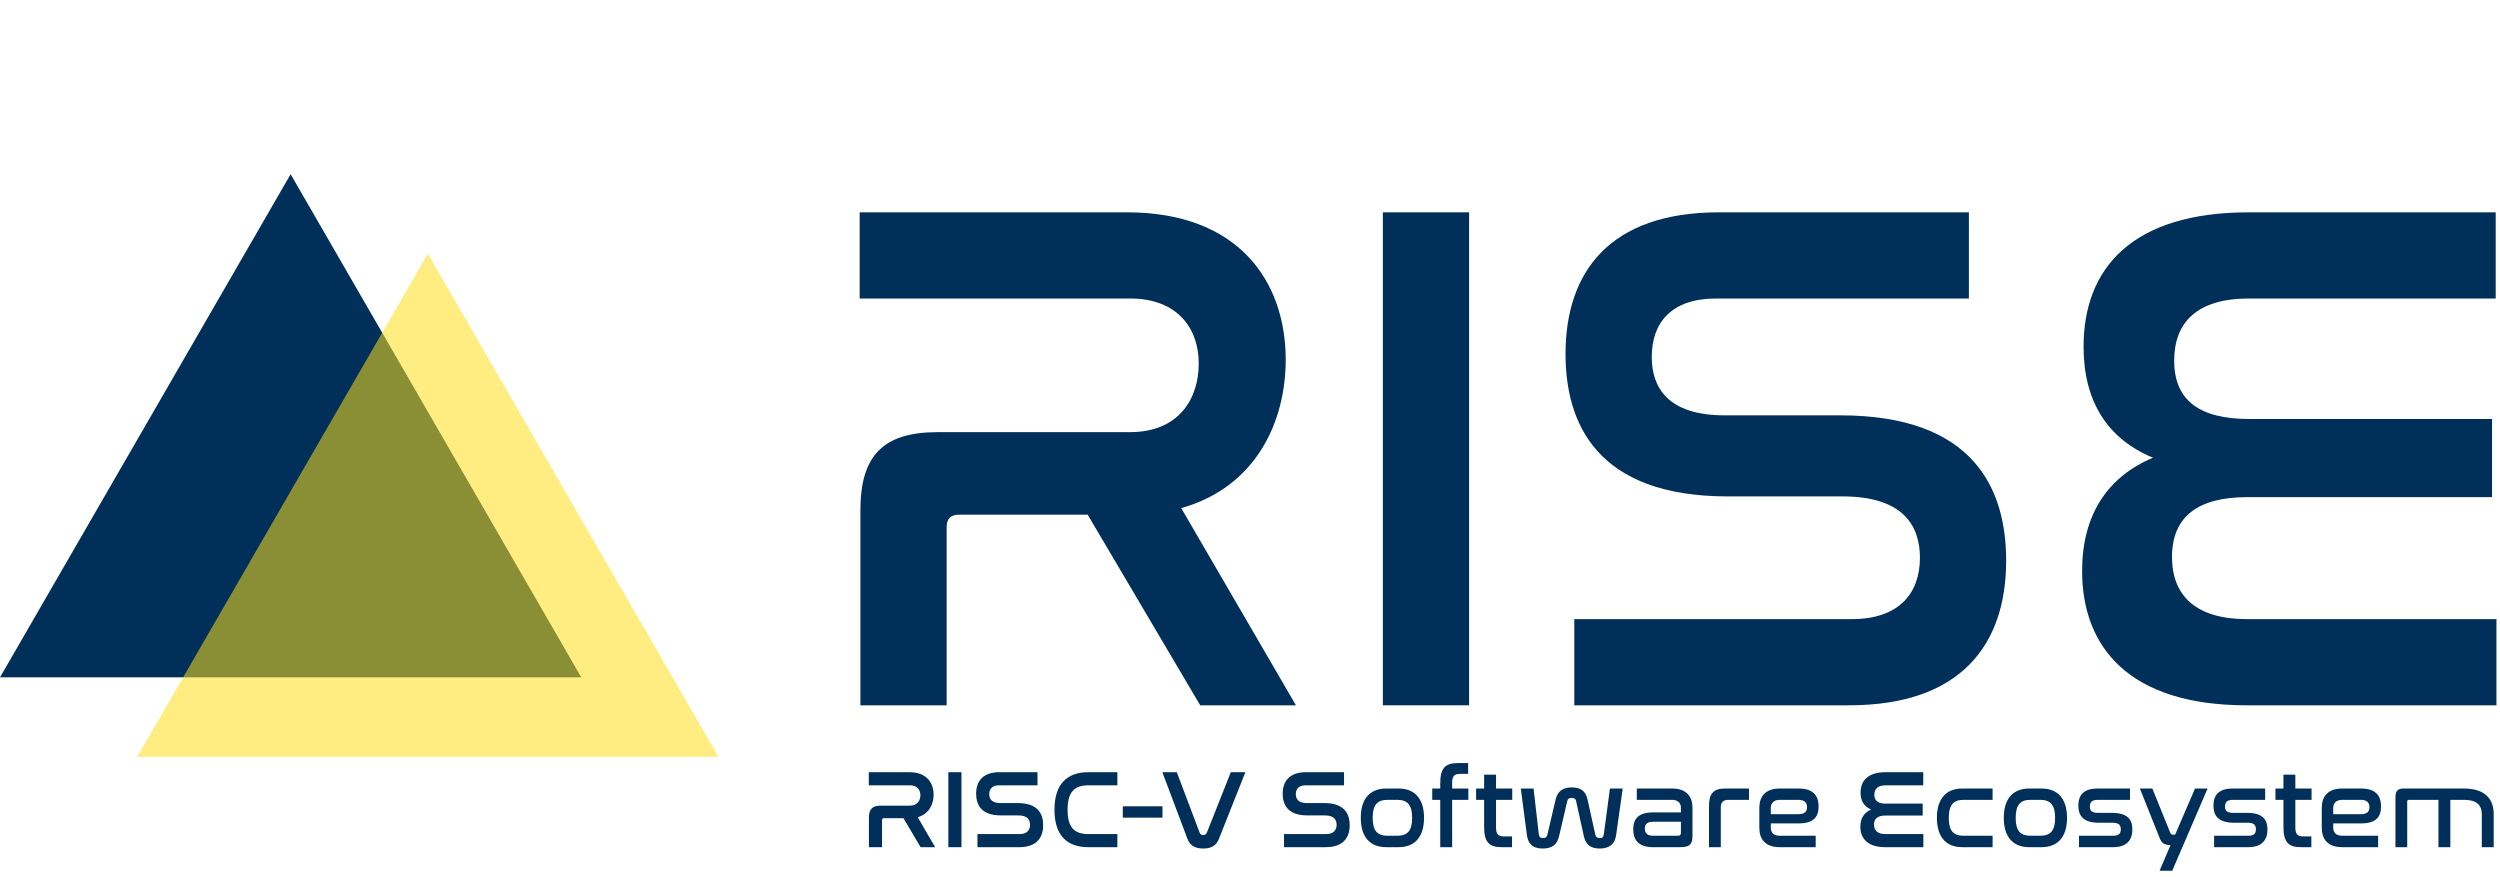
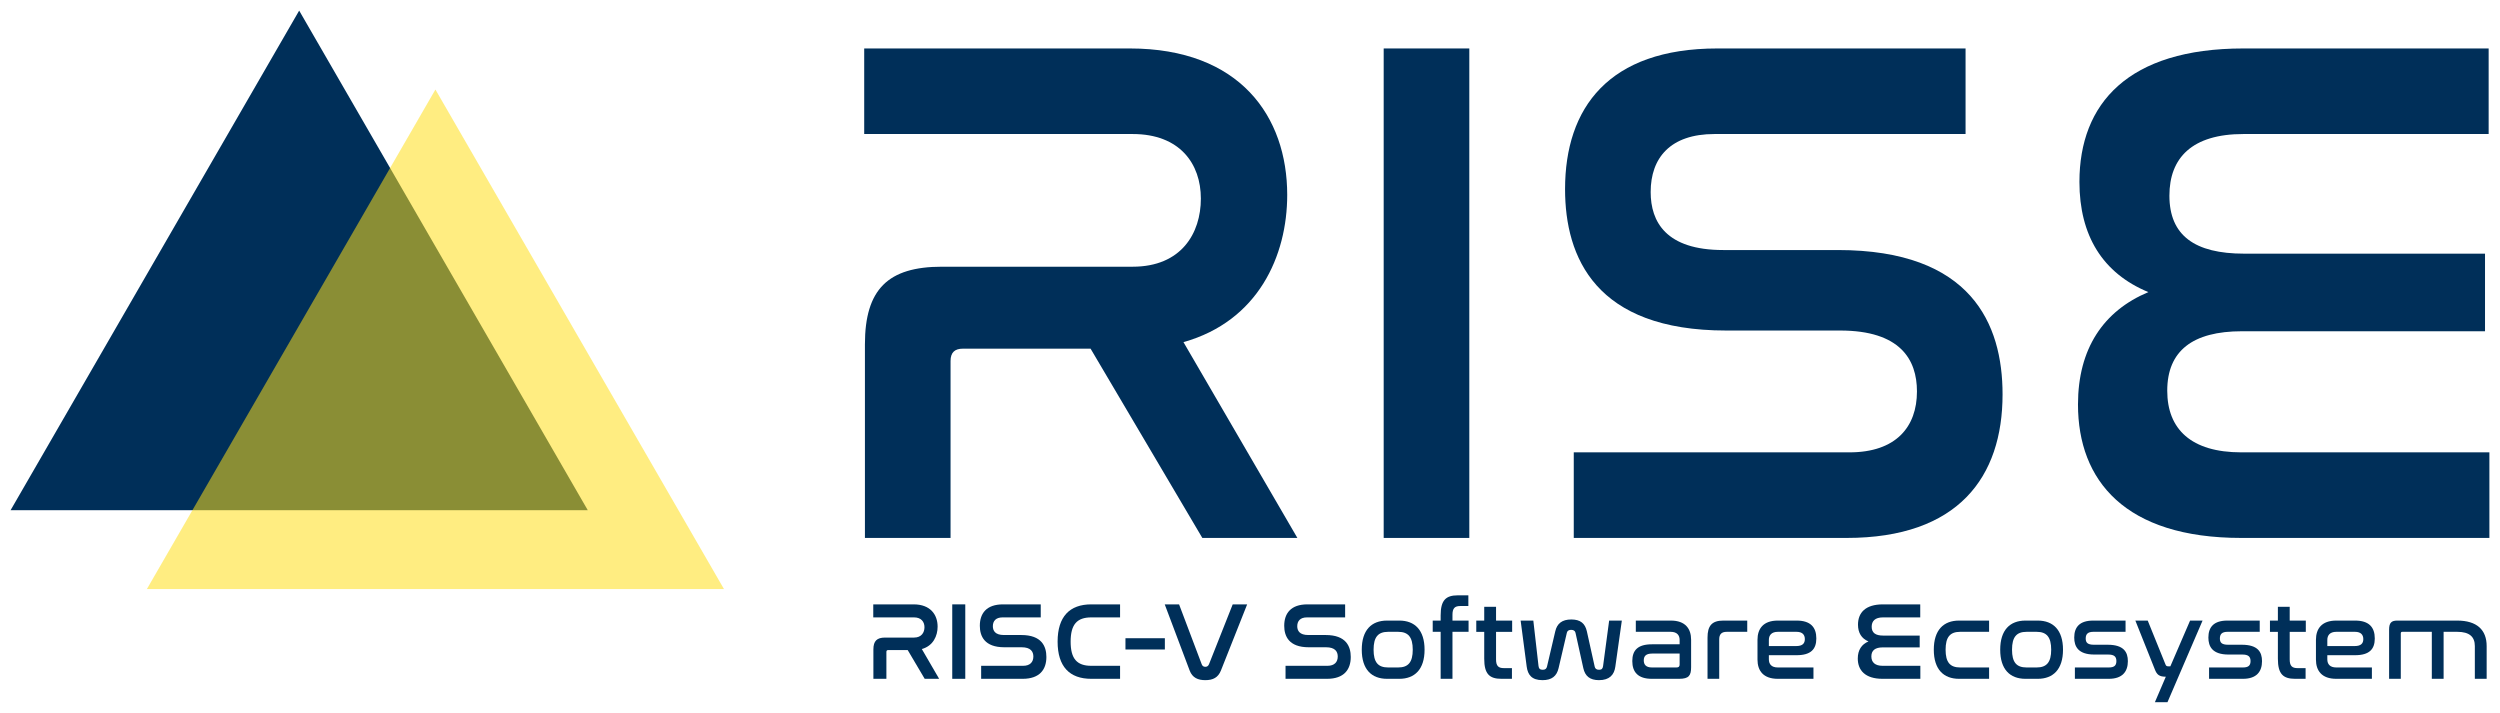
- <svg xmlns="http://www.w3.org/2000/svg" width="117" height="41" viewBox="0 0 117 41" fill="none">
+ <svg xmlns="http://www.w3.org/2000/svg" viewBox="-0.5 7.653 117.834 33.597" fill="none">
  <path d="M13.601 8.153L0 31.699H27.203L13.601 8.153Z" fill="#002F59" />
  <path opacity="0.54" d="M20.023 11.873L6.422 35.419H33.625L20.023 11.873Z" fill="#FFDE17" />
  <path d="M52.75 9.937C57.948 9.937 60.171 13.149 60.171 16.841C60.171 19.712 58.803 22.788 55.281 23.779L60.65 33.008H56.17L50.903 24.087H44.884C44.508 24.087 44.303 24.258 44.303 24.668V33.008H40.267V23.882C40.267 21.284 41.362 20.224 43.893 20.224H52.887C55.178 20.224 56.101 18.652 56.101 17.012C56.101 15.371 55.11 13.97 52.887 13.97H40.233V9.937L52.75 9.937Z" fill="#002F59" />
  <path d="M68.754 9.937V33.008H64.718V9.937H68.754Z" fill="#002F59" />
  <path d="M92.144 9.937V13.97H80.311C78.225 13.97 77.302 15.098 77.302 16.704C77.302 18.105 78.02 19.438 80.722 19.438H86.125C92.418 19.438 93.888 22.925 93.888 26.24C93.888 30.137 91.802 33.008 86.535 33.008H73.677V28.974H86.672C88.861 28.974 89.853 27.778 89.853 26.103C89.853 24.599 89.066 23.232 86.228 23.232H80.859C74.703 23.232 73.267 19.78 73.267 16.567C73.267 12.739 75.318 9.937 80.448 9.937L92.144 9.937Z" fill="#002F59" />
  <path d="M116.799 9.937V13.97H105.24C102.812 13.97 101.752 15.098 101.752 16.875C101.752 18.755 102.949 19.609 105.275 19.609H116.628V23.266H105.172C102.847 23.266 101.65 24.189 101.65 26.069C101.65 27.881 102.778 28.974 105.138 28.974H116.834V33.008H105.138C99.666 33.008 97.443 30.308 97.443 26.718C97.443 24.087 98.641 22.309 100.761 21.421C98.606 20.532 97.511 18.755 97.511 16.226C97.511 12.534 99.803 9.937 105.24 9.937H116.799Z" fill="#002F59" />
  <path d="M42.564 36.139C43.355 36.139 43.693 36.628 43.693 37.189C43.693 37.626 43.485 38.094 42.949 38.245L43.765 39.648H43.084L42.283 38.292H41.368C41.31 38.292 41.279 38.317 41.279 38.38V39.648H40.666V38.26C40.666 37.865 40.832 37.704 41.217 37.704H42.585C42.933 37.704 43.074 37.465 43.074 37.215C43.074 36.966 42.923 36.753 42.585 36.753H40.66V36.139H42.564Z" fill="#002F59" />
  <path d="M44.997 36.139V39.648H44.383V36.139H44.997Z" fill="#002F59" />
  <path d="M48.554 36.139V36.753H46.755C46.437 36.753 46.297 36.924 46.297 37.169C46.297 37.382 46.406 37.584 46.817 37.584H47.639C48.596 37.584 48.82 38.115 48.82 38.619C48.82 39.212 48.502 39.648 47.701 39.648H45.745V39.035H47.722C48.055 39.035 48.206 38.853 48.206 38.598C48.206 38.369 48.086 38.161 47.654 38.161H46.838C45.901 38.161 45.683 37.636 45.683 37.148C45.683 36.565 45.995 36.139 46.775 36.139H48.554Z" fill="#002F59" />
  <path d="M52.293 36.139V36.753H50.935C50.259 36.753 49.963 37.09 49.963 37.896C49.963 38.697 50.254 39.035 50.935 39.035H52.293V39.648H50.935C49.911 39.648 49.349 39.071 49.349 37.896C49.349 36.716 49.916 36.139 50.935 36.139H52.293Z" fill="#002F59" />
  <path d="M54.404 37.735V38.266H52.547V37.735H54.404Z" fill="#002F59" />
  <path d="M55.074 36.139L56.141 38.962C56.172 39.045 56.229 39.082 56.312 39.082C56.395 39.082 56.447 39.045 56.484 38.962L57.602 36.139H58.283L57.046 39.258C56.915 39.586 56.676 39.711 56.312 39.711C55.969 39.711 55.703 39.602 55.573 39.258L54.398 36.139H55.074Z" fill="#002F59" />
  <path d="M62.901 36.139V36.753H61.101C60.784 36.753 60.644 36.924 60.644 37.169C60.644 37.382 60.753 37.584 61.164 37.584H61.986C62.943 37.584 63.166 38.115 63.166 38.619C63.166 39.212 62.849 39.648 62.048 39.648H60.092V39.035H62.069C62.402 39.035 62.553 38.853 62.553 38.598C62.553 38.369 62.433 38.161 62.002 38.161H61.184C60.248 38.161 60.03 37.636 60.03 37.148C60.03 36.565 60.342 36.139 61.122 36.139H62.901Z" fill="#002F59" />
  <path d="M65.454 36.903C66.182 36.903 66.645 37.35 66.645 38.276C66.645 39.201 66.182 39.648 65.454 39.648H64.877C64.143 39.648 63.685 39.201 63.685 38.276C63.685 37.35 64.143 36.903 64.877 36.903H65.454ZM64.928 37.433C64.45 37.433 64.242 37.683 64.242 38.276C64.242 38.868 64.45 39.113 64.928 39.113H65.402C65.875 39.113 66.088 38.868 66.088 38.276C66.088 37.683 65.875 37.433 65.402 37.433H64.928Z" fill="#002F59" />
  <path d="M67.403 36.903V36.659C67.403 35.942 67.648 35.713 68.215 35.713H68.709V36.217H68.329C68.069 36.217 67.96 36.321 67.96 36.628V36.903H68.719V37.433H67.96V39.648H67.403V37.433H67.029V36.903H67.403Z" fill="#002F59" />
  <path d="M69.457 36.903V36.253H70.014V36.903H70.773V37.434H70.014V38.733C70.014 39.04 70.123 39.144 70.383 39.144H70.763V39.648H70.269C69.702 39.648 69.457 39.419 69.457 38.702V37.434H69.082V36.903H69.457Z" fill="#002F59" />
  <path d="M71.771 36.903L72.016 39.045C72.031 39.165 72.083 39.222 72.213 39.222C72.338 39.222 72.39 39.17 72.416 39.071L72.806 37.407C72.89 37.044 73.124 36.851 73.561 36.851C73.998 36.851 74.211 37.044 74.294 37.407L74.663 39.071C74.684 39.17 74.747 39.222 74.871 39.222C74.996 39.222 75.043 39.165 75.059 39.045L75.345 36.903H75.943L75.636 39.076C75.584 39.456 75.365 39.711 74.866 39.711C74.44 39.711 74.211 39.523 74.127 39.144L73.758 37.475C73.737 37.382 73.659 37.34 73.555 37.34C73.446 37.34 73.374 37.382 73.352 37.475L72.962 39.144C72.874 39.523 72.64 39.711 72.203 39.711C71.693 39.711 71.511 39.456 71.459 39.076L71.173 36.903H71.771Z" fill="#002F59" />
  <path d="M78.251 36.903C78.938 36.903 79.208 37.288 79.208 37.808V39.097C79.208 39.492 79.104 39.648 78.641 39.648H77.356C76.706 39.648 76.436 39.331 76.436 38.811C76.436 38.312 76.685 38.021 77.361 38.021H78.667V37.813C78.667 37.6 78.548 37.433 78.246 37.433H76.602V36.903H78.251ZM78.667 38.972V38.458H77.372C77.081 38.458 76.977 38.577 76.977 38.78C76.977 38.983 77.086 39.113 77.361 39.113H78.516C78.625 39.113 78.667 39.071 78.667 38.972Z" fill="#002F59" />
  <path d="M81.854 36.903V37.433H80.887C80.642 37.433 80.533 37.548 80.533 37.787V39.648H79.982V37.704C79.982 37.153 80.185 36.903 80.725 36.903H81.854Z" fill="#002F59" />
  <path d="M84.184 36.903C84.834 36.903 85.11 37.215 85.11 37.746C85.11 38.25 84.855 38.535 84.179 38.535H82.873V38.733C82.873 38.952 82.993 39.113 83.295 39.113H84.975V39.648H83.295C82.608 39.648 82.337 39.263 82.337 38.744V37.808C82.337 37.288 82.608 36.903 83.295 36.903H84.184ZM82.873 38.104H84.163C84.46 38.104 84.569 37.979 84.569 37.776C84.569 37.569 84.45 37.433 84.179 37.433H83.295C82.993 37.433 82.873 37.6 82.873 37.813V38.104Z" fill="#002F59" />
  <path d="M90.008 36.139V36.753H88.25C87.881 36.753 87.719 36.924 87.719 37.194C87.719 37.48 87.901 37.61 88.255 37.61H89.982V38.167H88.24C87.886 38.167 87.704 38.307 87.704 38.593C87.704 38.868 87.876 39.035 88.234 39.035H90.013V39.648H88.234C87.402 39.648 87.064 39.237 87.064 38.692C87.064 38.292 87.246 38.021 87.568 37.886C87.241 37.751 87.074 37.48 87.074 37.096C87.074 36.534 87.423 36.139 88.25 36.139H90.008Z" fill="#002F59" />
  <path d="M93.253 36.903V37.433H91.89C91.411 37.433 91.203 37.683 91.203 38.276C91.203 38.868 91.411 39.113 91.89 39.113H93.253V39.648H91.838C91.105 39.648 90.647 39.201 90.647 38.276C90.647 37.35 91.105 36.903 91.838 36.903H93.253Z" fill="#002F59" />
  <path d="M95.546 36.903C96.274 36.903 96.737 37.35 96.737 38.276C96.737 39.201 96.274 39.648 95.546 39.648H94.968C94.235 39.648 93.777 39.201 93.777 38.276C93.777 37.35 94.235 36.903 94.968 36.903H95.546ZM95.02 37.433C94.542 37.433 94.334 37.683 94.334 38.276C94.334 38.868 94.542 39.113 95.02 39.113H95.494C95.967 39.113 96.18 38.868 96.18 38.276C96.18 37.683 95.967 37.433 95.494 37.433H95.02Z" fill="#002F59" />
  <path d="M99.685 36.903V37.433H98.166C97.911 37.433 97.807 37.537 97.807 37.746C97.807 37.938 97.89 38.042 98.197 38.042H98.842C99.602 38.042 99.794 38.39 99.794 38.816C99.794 39.305 99.539 39.648 98.894 39.648H97.297V39.113H98.894C99.149 39.113 99.253 39.024 99.253 38.811C99.253 38.593 99.139 38.504 98.863 38.504H98.213C97.453 38.504 97.266 38.125 97.266 37.704C97.266 37.21 97.521 36.903 98.161 36.903H99.685Z" fill="#002F59" />
  <path d="M103.315 36.903L101.661 40.75H101.068L101.583 39.549C101.271 39.549 101.162 39.45 101.068 39.211L100.147 36.903H100.73L101.557 38.946C101.593 39.045 101.619 39.061 101.723 39.061H101.796L102.727 36.903H103.315Z" fill="#002F59" />
  <path d="M106.009 36.903V37.433H104.49C104.235 37.433 104.131 37.537 104.131 37.746C104.131 37.938 104.214 38.042 104.521 38.042H105.166C105.925 38.042 106.117 38.39 106.117 38.816C106.117 39.305 105.863 39.648 105.218 39.648H103.621V39.113H105.218C105.473 39.113 105.576 39.024 105.576 38.811C105.576 38.593 105.462 38.504 105.187 38.504H104.536C103.777 38.504 103.589 38.125 103.589 37.704C103.589 37.21 103.844 36.903 104.484 36.903H106.009Z" fill="#002F59" />
  <path d="M106.865 36.903V36.253H107.422V36.903H108.181V37.434H107.422V38.733C107.422 39.04 107.531 39.144 107.791 39.144H108.171V39.648H107.677C107.11 39.648 106.865 39.419 106.865 38.702V37.434H106.491V36.903H106.865Z" fill="#002F59" />
  <path d="M110.506 36.903C111.156 36.903 111.432 37.215 111.432 37.746C111.432 38.25 111.177 38.535 110.501 38.535H109.195V38.733C109.195 38.952 109.315 39.113 109.617 39.113H111.296V39.648H109.617C108.93 39.648 108.659 39.263 108.659 38.744V37.808C108.659 37.288 108.93 36.903 109.617 36.903H110.506ZM109.195 38.104H110.485C110.782 38.104 110.891 37.979 110.891 37.776C110.891 37.569 110.771 37.433 110.501 37.433H109.617C109.315 37.433 109.195 37.6 109.195 37.813V38.104Z" fill="#002F59" />
  <path d="M115.316 36.903C116.248 36.903 116.705 37.345 116.705 38.104V39.648H116.148V38.104C116.148 37.672 115.899 37.433 115.322 37.433H114.676V39.648H114.12V37.433H112.726C112.679 37.433 112.658 37.46 112.658 37.511V39.648H112.107V37.33C112.107 37.007 112.216 36.903 112.492 36.903H115.316Z" fill="#002F59" />
</svg>
